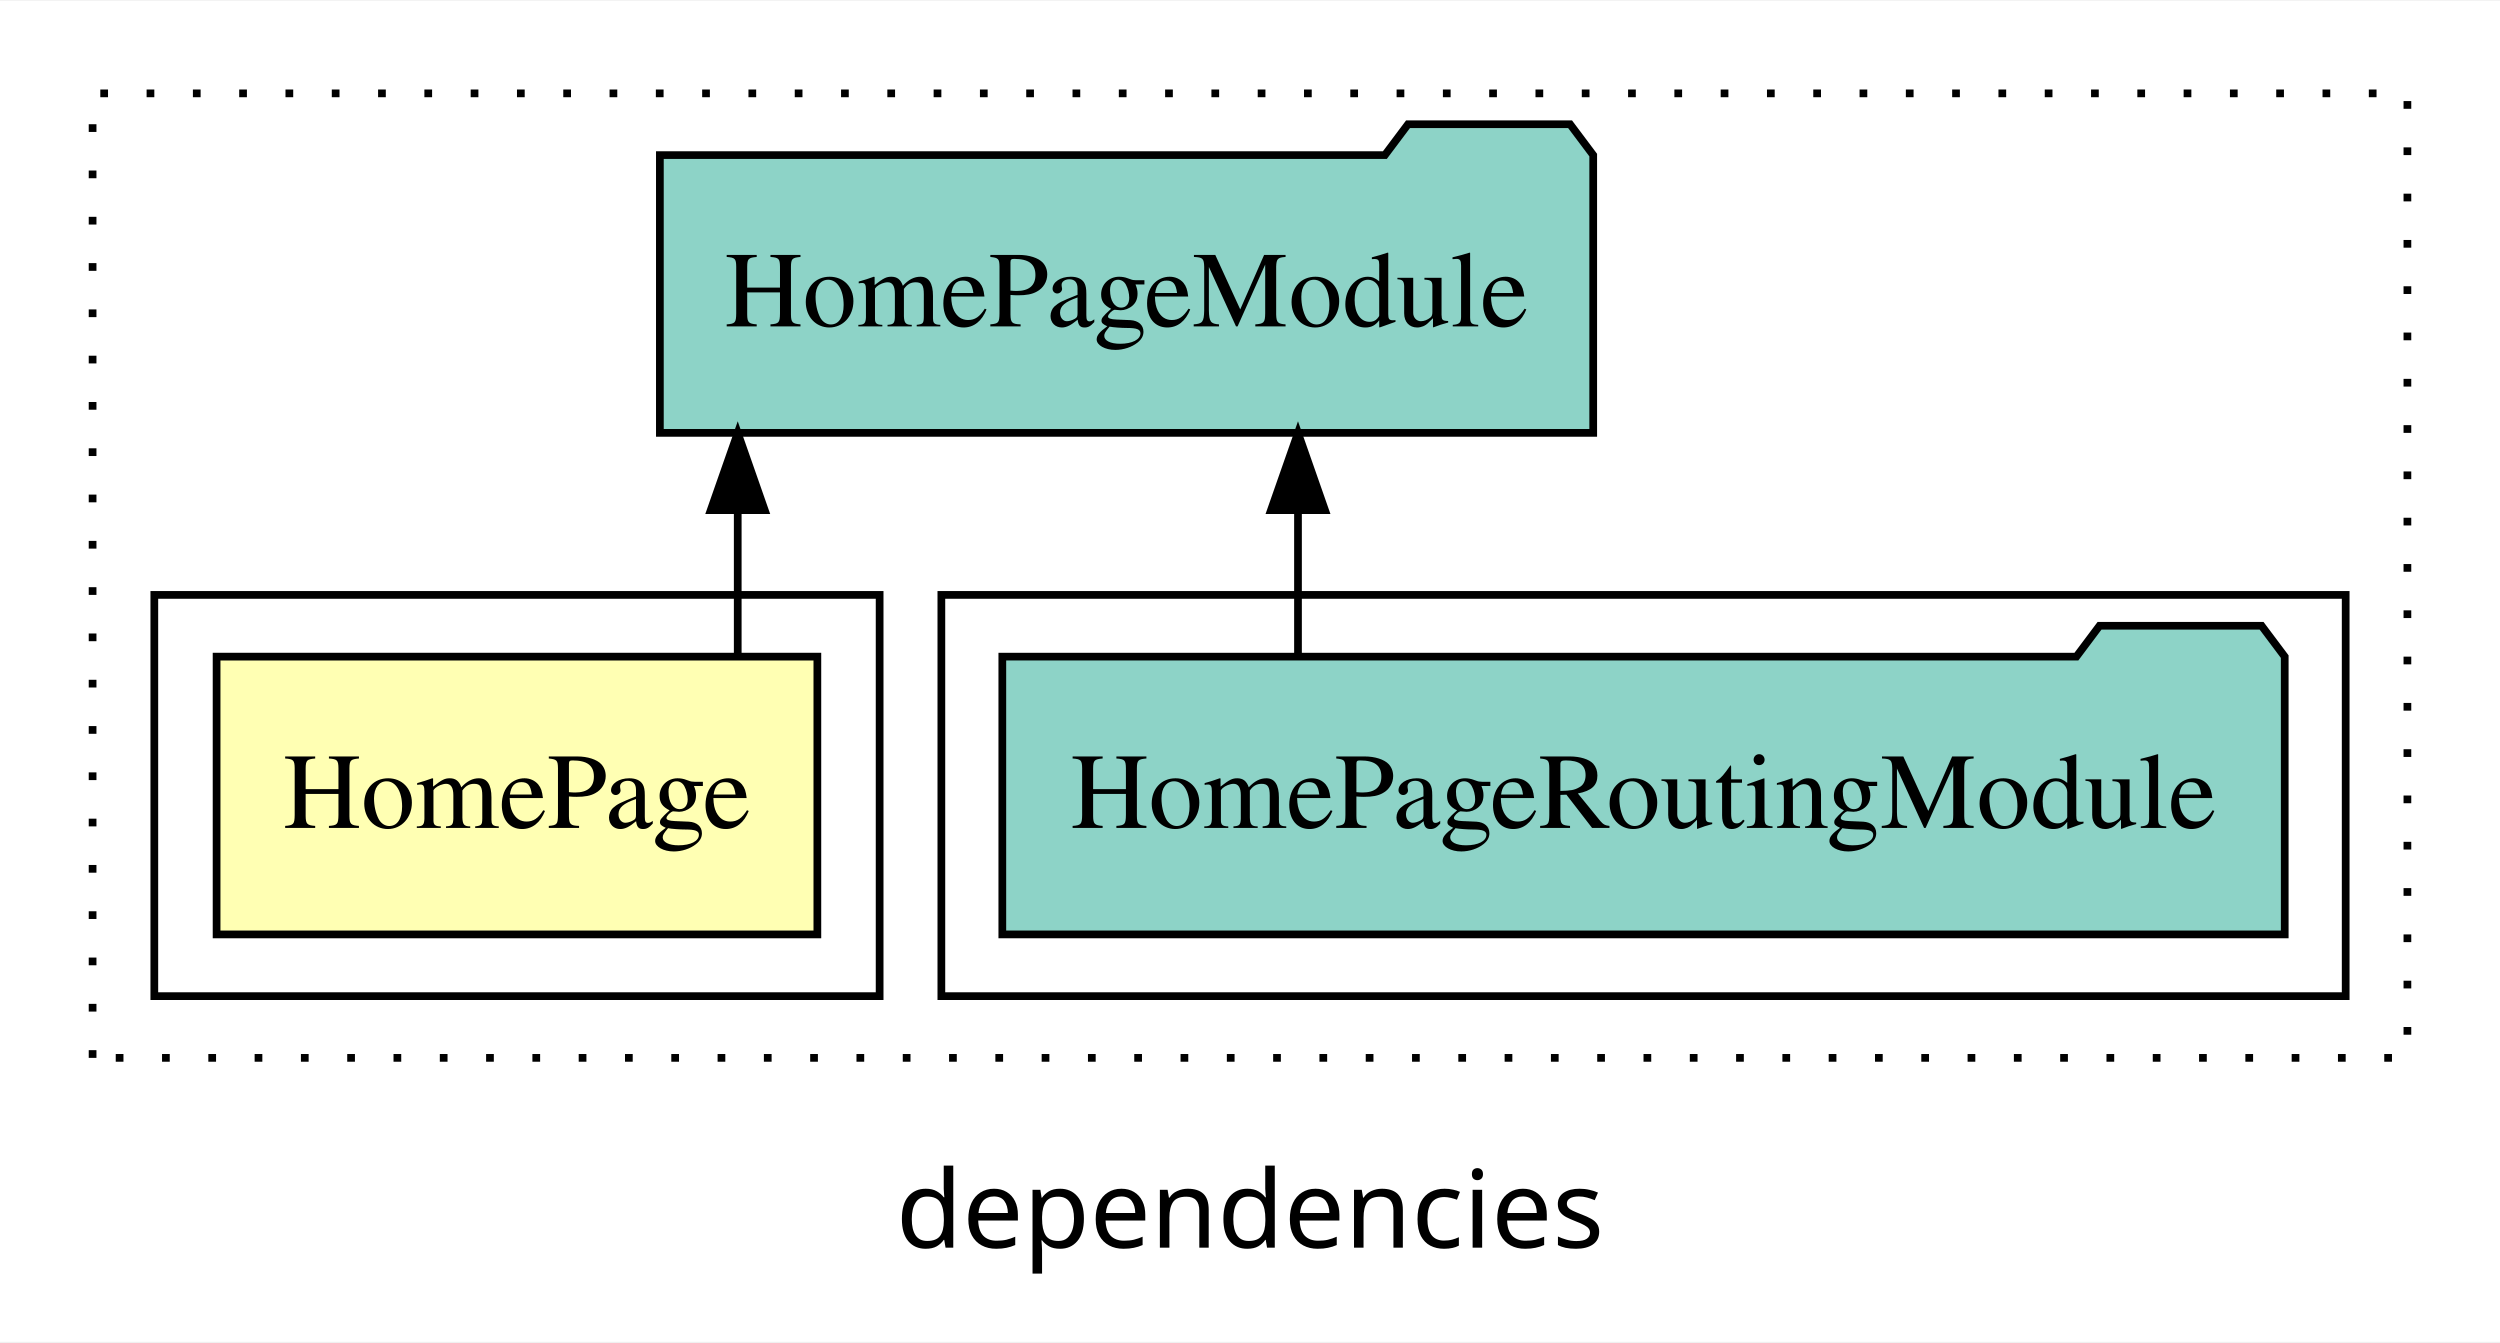
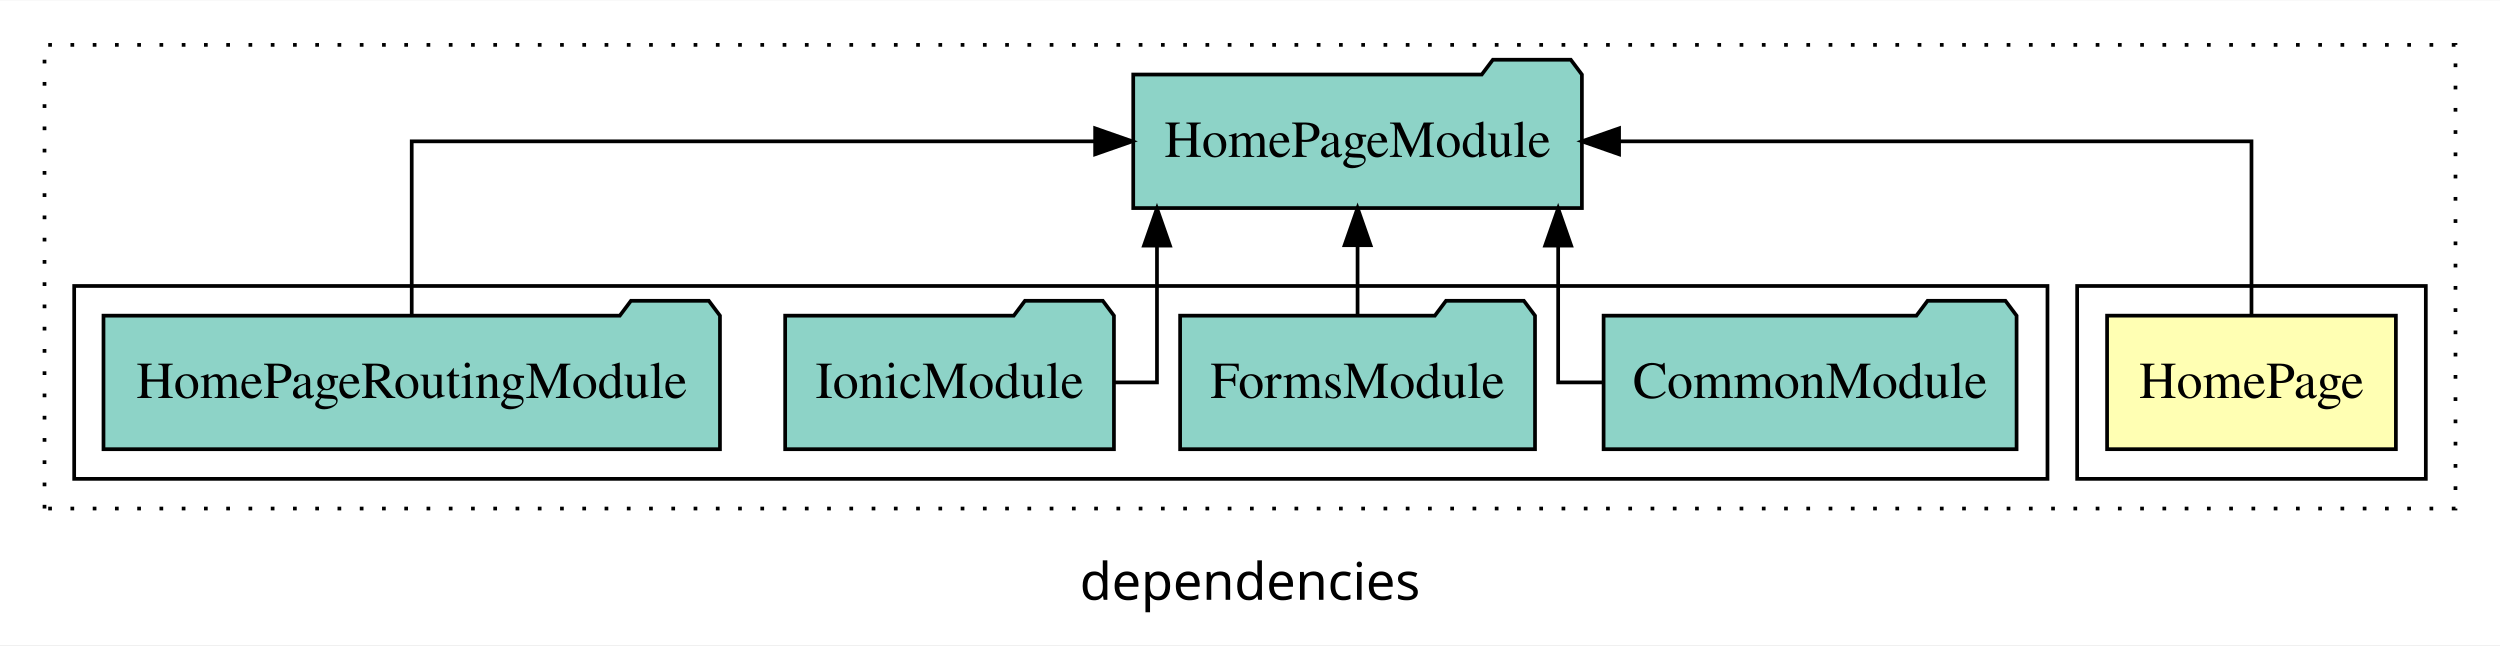
- <svg xmlns="http://www.w3.org/2000/svg" width="324pt" height="174pt" viewBox="0.00 0.00 324.00 173.80">
+ <svg xmlns="http://www.w3.org/2000/svg" width="674pt" height="174pt" viewBox="0.00 0.00 674.00 173.80">
  <g id="graph0" class="graph" transform="scale(1 1) rotate(0) translate(4 169.8)">
-     <polygon fill="white" stroke="transparent" points="-4,4 -4,-169.8 320,-169.8 320,4 -4,4" />
-     <text text-anchor="middle" x="158" y="-8.2" font-family="sans-serif" font-size="14.00">dependencies</text>
+     <polygon fill="white" stroke="transparent" points="-4,4 -4,-169.8 670,-169.8 670,4 -4,4" />
+     <text text-anchor="middle" x="333" y="-8.2" font-family="sans-serif" font-size="14.00">dependencies</text>
    <g id="clust1" class="cluster">
-       <polygon fill="none" stroke="black" stroke-dasharray="1,5" points="8,-32.8 8,-157.8 308,-157.8 308,-32.8 8,-32.8" />
+       <polygon fill="none" stroke="black" stroke-dasharray="1,5" points="8,-32.8 8,-157.8 658,-157.8 658,-32.8 8,-32.8" />
+     </g>
+     <g id="clust2" class="cluster">
+       <polygon fill="none" stroke="black" points="556,-40.8 556,-92.8 650,-92.8 650,-40.8 556,-40.8" />
    </g>
    <g id="clust4" class="cluster">
-       <polygon fill="none" stroke="black" points="118,-40.8 118,-92.8 300,-92.8 300,-40.8 118,-40.8" />
-     </g>
-     <g id="clust2" class="cluster">
-       <polygon fill="none" stroke="black" points="16,-40.8 16,-92.8 110,-92.8 110,-40.8 16,-40.8" />
+       <polygon fill="none" stroke="black" points="16,-40.8 16,-92.8 548,-92.8 548,-40.8 16,-40.8" />
    </g>
    <g id="node1" class="node">
-       <polygon fill="#ffffb3" stroke="black" points="101.93,-84.8 24.07,-84.8 24.07,-48.8 101.93,-48.8 101.93,-84.8" />
-       <text text-anchor="middle" x="63" y="-62.6" font-family="Times,serif" font-size="14.00">HomePage</text>
+       <polygon fill="#ffffb3" stroke="black" points="641.93,-84.8 564.07,-84.8 564.07,-48.8 641.93,-48.8 641.93,-84.8" />
+       <text text-anchor="middle" x="603" y="-62.6" font-family="Times,serif" font-size="14.00">HomePage</text>
    </g>
    <g id="node2" class="node">
-       <polygon fill="#8dd3c7" stroke="black" points="202.48,-149.8 199.48,-153.8 178.48,-153.8 175.48,-149.8 81.52,-149.8 81.52,-113.8 202.48,-113.8 202.48,-149.8" />
-       <text text-anchor="middle" x="142" y="-127.6" font-family="Times,serif" font-size="14.00">HomePageModule</text>
+       <polygon fill="#8dd3c7" stroke="black" points="422.48,-149.8 419.48,-153.8 398.48,-153.8 395.48,-149.8 301.52,-149.8 301.52,-113.8 422.48,-113.8 422.48,-149.8" />
+       <text text-anchor="middle" x="362" y="-127.6" font-family="Times,serif" font-size="14.00">HomePageModule</text>
    </g>
    <g id="edge1" class="edge">
-       <path fill="none" stroke="black" d="M91.61,-84.91C91.61,-84.91 91.61,-103.79 91.61,-103.79" />
-       <polygon fill="black" stroke="black" points="88.11,-103.79 91.61,-113.79 95.11,-103.79 88.11,-103.79" />
+       <path fill="none" stroke="black" d="M603,-84.91C603,-104.14 603,-131.8 603,-131.8 603,-131.8 432.5,-131.8 432.5,-131.8" />
+       <polygon fill="black" stroke="black" points="432.5,-128.3 422.5,-131.8 432.5,-135.3 432.5,-128.3" />
    </g>
    <g id="node3" class="node">
-       <polygon fill="#8dd3c7" stroke="black" points="292.1,-84.8 289.1,-88.8 268.1,-88.8 265.1,-84.8 125.9,-84.8 125.9,-48.8 292.1,-48.8 292.1,-84.8" />
-       <text text-anchor="middle" x="209" y="-62.6" font-family="Times,serif" font-size="14.00">HomePageRoutingModule</text>
+       <polygon fill="#8dd3c7" stroke="black" points="539.67,-84.8 536.67,-88.8 515.67,-88.8 512.67,-84.8 428.33,-84.8 428.33,-48.8 539.67,-48.8 539.67,-84.8" />
+       <text text-anchor="middle" x="484" y="-62.6" font-family="Times,serif" font-size="14.00">CommonModule</text>
    </g>
    <g id="edge2" class="edge">
-       <path fill="none" stroke="black" d="M164.22,-84.91C164.22,-84.91 164.22,-103.79 164.22,-103.79" />
-       <polygon fill="black" stroke="black" points="160.72,-103.79 164.22,-113.79 167.72,-103.79 160.72,-103.79" />
+       <path fill="none" stroke="black" d="M428.22,-66.8C421.01,-66.8 416.08,-66.8 416.08,-66.8 416.08,-66.8 416.08,-103.69 416.08,-103.69" />
+       <polygon fill="black" stroke="black" points="412.58,-103.69 416.08,-113.69 419.58,-103.69 412.58,-103.69" />
+     </g>
+     <g id="node4" class="node">
+       <polygon fill="#8dd3c7" stroke="black" points="409.84,-84.8 406.84,-88.8 385.84,-88.8 382.84,-84.8 314.16,-84.8 314.16,-48.8 409.84,-48.8 409.84,-84.8" />
+       <text text-anchor="middle" x="362" y="-62.6" font-family="Times,serif" font-size="14.00">FormsModule</text>
+     </g>
+     <g id="edge3" class="edge">
+       <path fill="none" stroke="black" d="M362,-84.91C362,-84.91 362,-103.79 362,-103.79" />
+       <polygon fill="black" stroke="black" points="358.5,-103.79 362,-113.79 365.5,-103.79 358.5,-103.79" />
+     </g>
+     <g id="node5" class="node">
+       <polygon fill="#8dd3c7" stroke="black" points="296.32,-84.8 293.32,-88.8 272.32,-88.8 269.32,-84.8 207.68,-84.8 207.68,-48.8 296.32,-48.8 296.32,-84.8" />
+       <text text-anchor="middle" x="252" y="-62.6" font-family="Times,serif" font-size="14.00">IonicModule</text>
+     </g>
+     <g id="edge4" class="edge">
+       <path fill="none" stroke="black" d="M296.33,-66.8C303.12,-66.8 307.92,-66.8 307.92,-66.8 307.92,-66.8 307.92,-103.69 307.92,-103.69" />
+       <polygon fill="black" stroke="black" points="304.42,-103.69 307.92,-113.69 311.42,-103.69 304.42,-103.69" />
+     </g>
+     <g id="node6" class="node">
+       <polygon fill="#8dd3c7" stroke="black" points="190.1,-84.8 187.1,-88.8 166.1,-88.8 163.1,-84.8 23.9,-84.8 23.9,-48.8 190.1,-48.8 190.1,-84.8" />
+       <text text-anchor="middle" x="107" y="-62.6" font-family="Times,serif" font-size="14.00">HomePageRoutingModule</text>
+     </g>
+     <g id="edge5" class="edge">
+       <path fill="none" stroke="black" d="M107,-84.91C107,-104.14 107,-131.8 107,-131.8 107,-131.8 291.25,-131.8 291.25,-131.8" />
+       <polygon fill="black" stroke="black" points="291.25,-135.3 301.25,-131.8 291.25,-128.3 291.25,-135.3" />
    </g>
  </g>
</svg>
